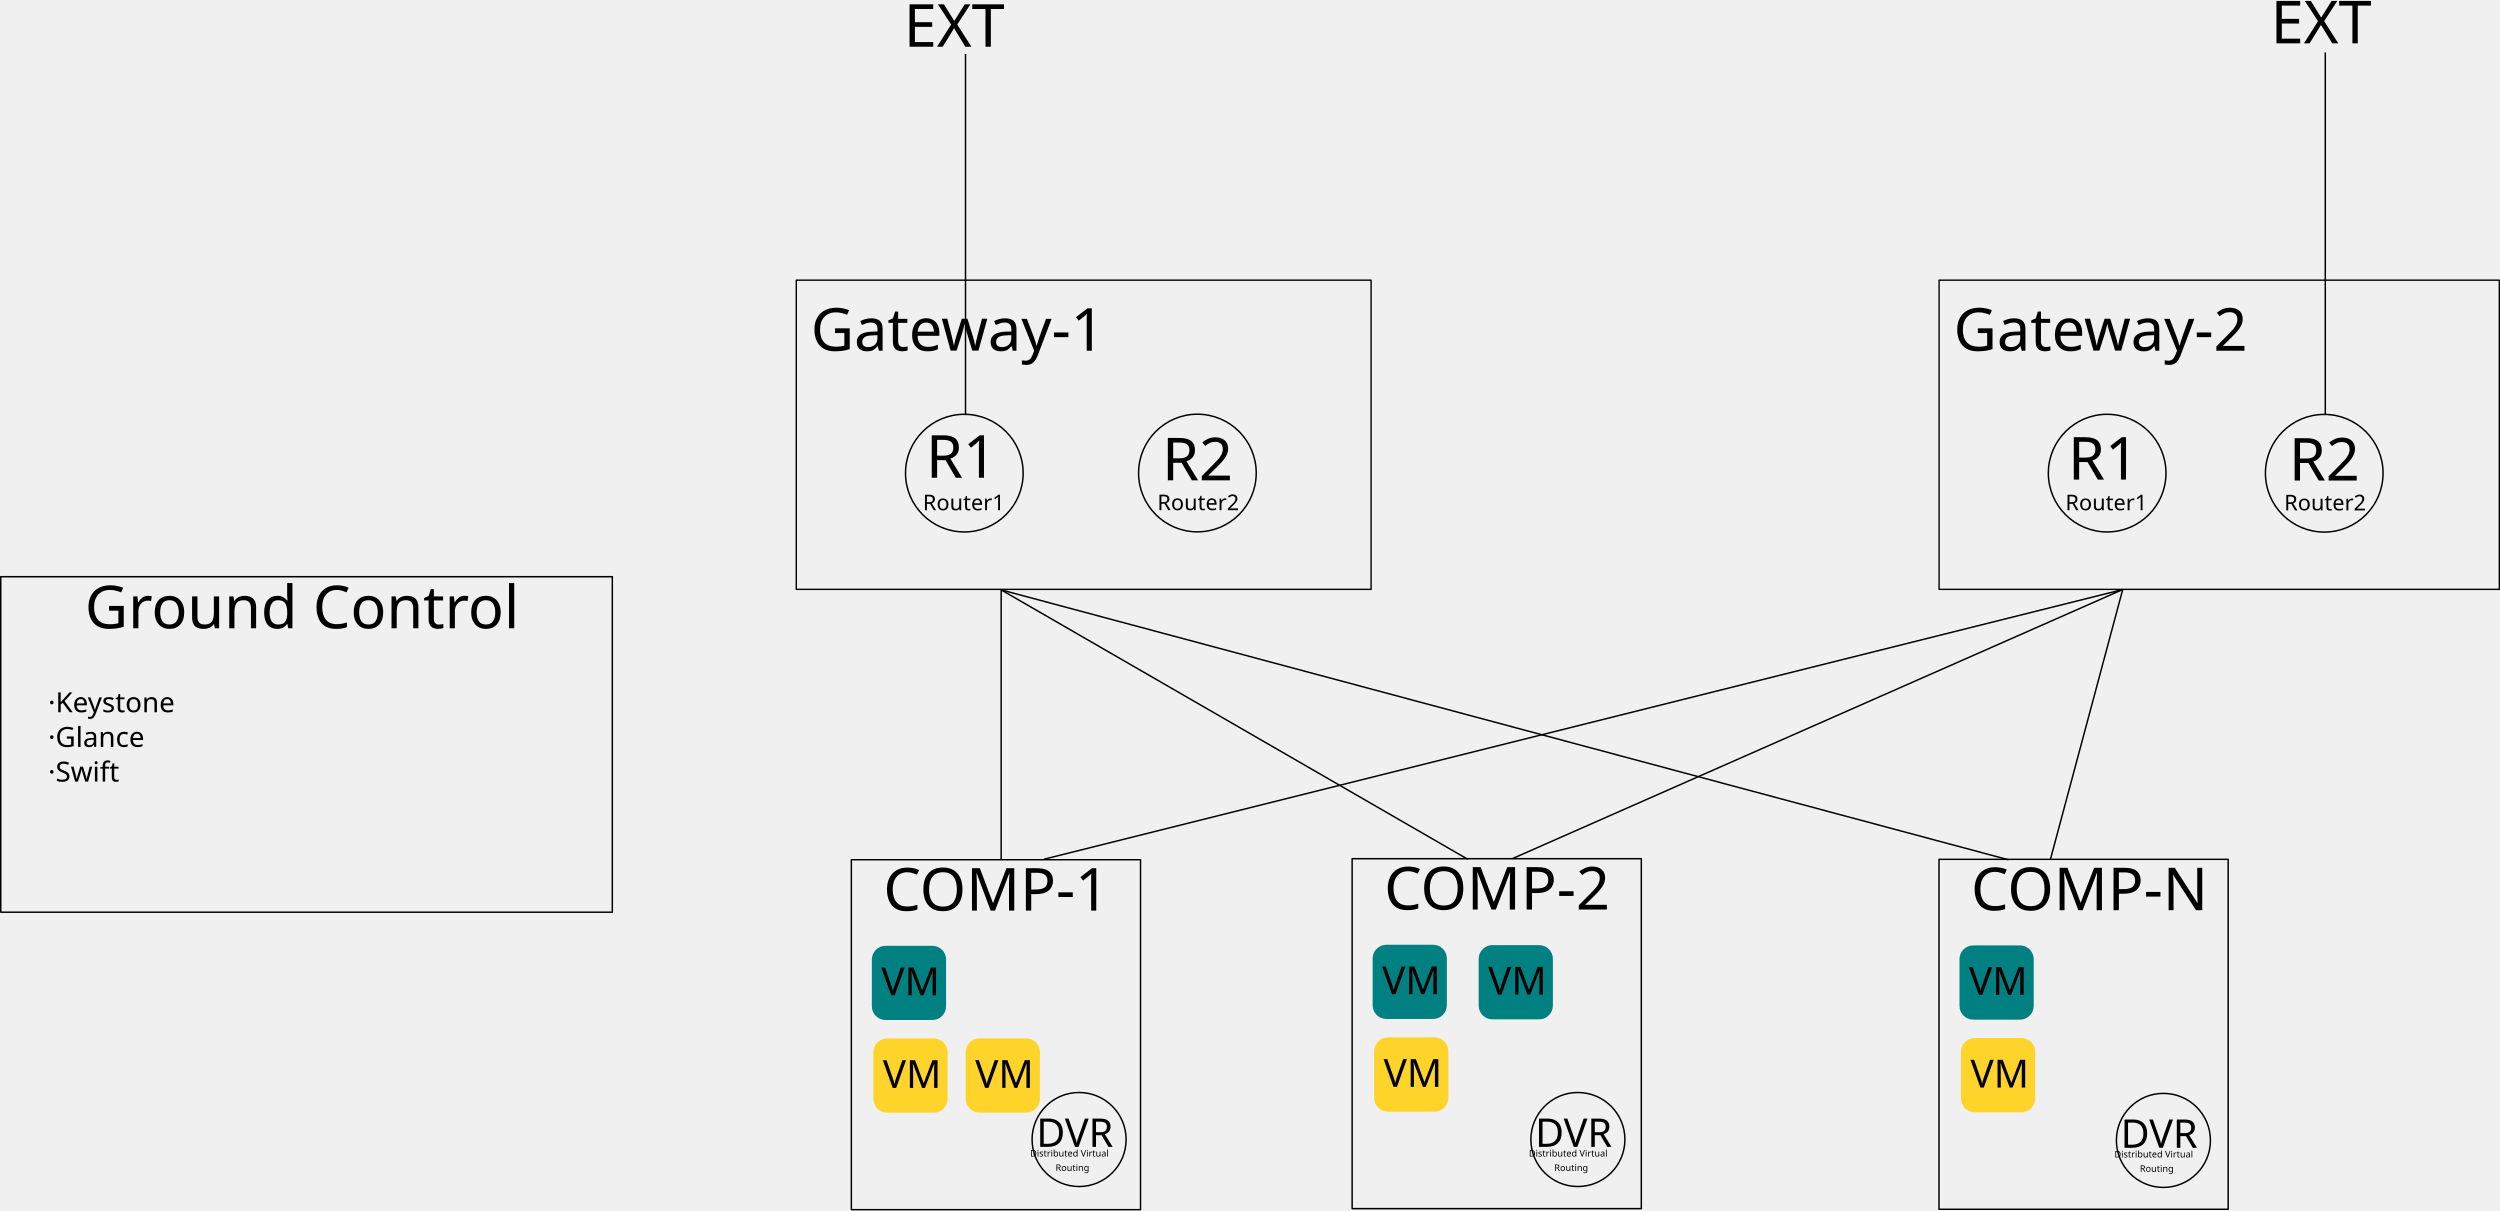
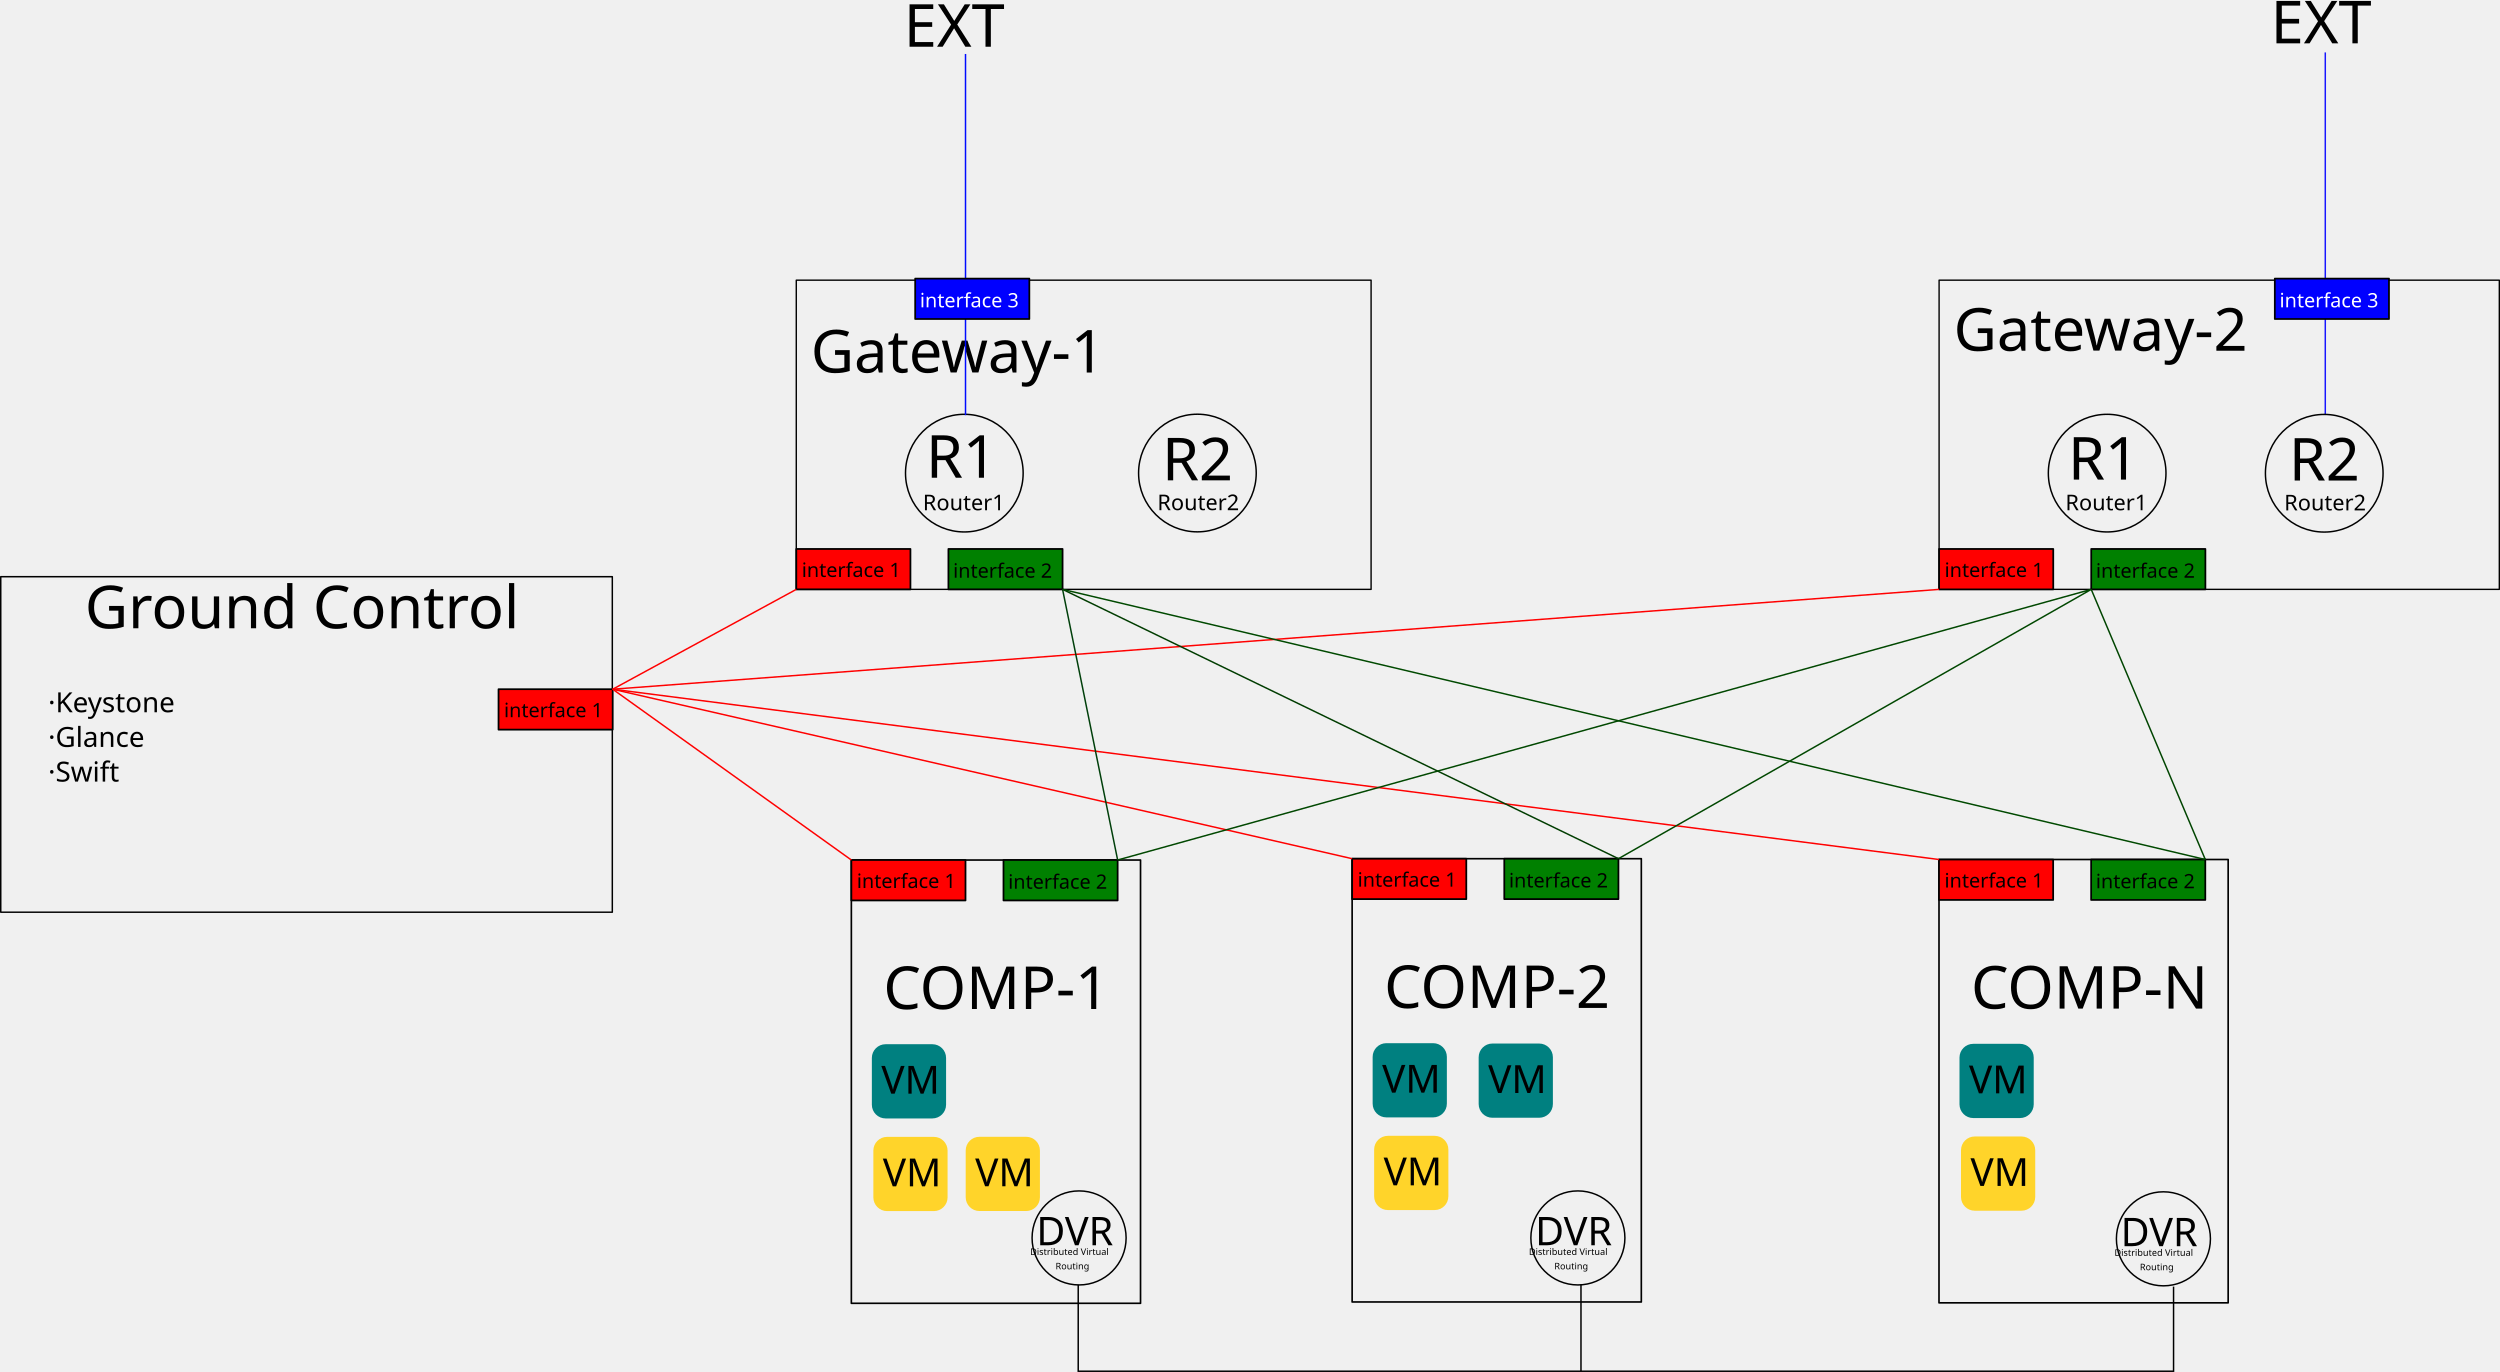
- <svg xmlns="http://www.w3.org/2000/svg" id="svg910" version="1.1" viewBox="0 0 445.149 215.528" height="215.528mm" width="445.15mm">
+ <svg xmlns="http://www.w3.org/2000/svg" width="445.15mm" height="244.292mm" viewBox="0 0 445.149 244.292" version="1.1" id="svg910">
  <defs id="defs904">
-     <rect id="rect1757" height="29.361" width="62.701" y="56.164" x="246.031" />
+     <rect x="246.031" y="56.164" width="62.701" height="29.361" id="rect1757" />
  </defs>
-   <g transform="translate(147.5913,-81.42073)" id="layer1">
-     <rect ry="0" y="184.108" x="-147.459" height="59.738" width="108.896" id="rect1487" style="fill:none;stroke:#000000;stroke-width:0.265;stroke-linecap:round;stroke-linejoin:round" />
-     <text id="text1519" y="193.294" x="-132.481" style="font-style:normal;font-weight:normal;font-size:10.583px;line-height:1.25;font-family:sans-serif;letter-spacing:0px;word-spacing:0px;fill:#000000;fill-opacity:1;stroke:none;stroke-width:0.265" xml:space="preserve">
-       <tspan style="stroke-width:0.265" y="193.294" x="-132.481" id="tspan1517">Ground Control</tspan>
+   <g id="layer1" transform="translate(147.5913,-81.42073)">
+     <rect style="fill:none;stroke:#000000;stroke-width:0.265;stroke-linecap:round;stroke-linejoin:round" id="rect1487" width="108.896" height="59.738" x="-147.459" y="184.108" ry="0" />
+     <text xml:space="preserve" style="font-style:normal;font-weight:normal;font-size:10.583px;line-height:1.25;font-family:sans-serif;letter-spacing:0px;word-spacing:0px;fill:#000000;fill-opacity:1;stroke:none;stroke-width:0.265" x="-132.481" y="193.294" id="text1519">
+       <tspan id="tspan1517" x="-132.481" y="193.294" style="stroke-width:0.265">Ground Control</tspan>
    </text>
-     <rect ry="0" y="234.505" x="4" height="62.311" width="51.49" id="rect1530" style="fill:none;stroke:#000000;stroke-width:0.265;stroke-linecap:round;stroke-linejoin:round" />
-     <text id="text1534" y="243.562" x="9.705" style="font-style:normal;font-weight:normal;font-size:10.583px;line-height:1.25;font-family:sans-serif;letter-spacing:0px;word-spacing:0px;fill:#000000;fill-opacity:1;stroke:none;stroke-width:0.265" xml:space="preserve">
-       <tspan id="tspan1536" style="stroke-width:0.265" y="243.562" x="9.705">COMP-1</tspan>
+     <rect style="fill:none;stroke:#000000;stroke-width:0.298;stroke-linecap:round;stroke-linejoin:round" id="rect1530" width="51.49" height="78.934" x="4" y="234.554" ry="0" />
+     <text xml:space="preserve" style="font-style:normal;font-weight:normal;font-size:10.583px;line-height:1.25;font-family:sans-serif;letter-spacing:0px;word-spacing:0px;fill:#000000;fill-opacity:1;stroke:none;stroke-width:0.265" x="9.705" y="261.086" id="text1534">
+       <tspan x="9.705" y="261.086" style="stroke-width:0.265" id="tspan1536">COMP-1</tspan>
    </text>
-     <rect ry="2.445" y="249.83" x="7.651" height="13.216" width="13.216" id="rect1540" style="fill:#008080;fill-opacity:1;stroke:none;stroke-width:0.265;stroke-linecap:round;stroke-linejoin:round" />
-     <text id="text1544" y="258.639" x="9.335" style="font-style:normal;font-weight:normal;font-size:6.913px;line-height:1.25;font-family:sans-serif;letter-spacing:0px;word-spacing:0px;fill:#000000;fill-opacity:1;stroke:none;stroke-width:0.173" xml:space="preserve">
-       <tspan style="stroke-width:0.173" y="258.639" x="9.335" id="tspan1542">VM</tspan>
+     <rect style="fill:#008080;fill-opacity:1;stroke:none;stroke-width:0.265;stroke-linecap:round;stroke-linejoin:round" id="rect1540" width="13.216" height="13.216" x="7.651" y="267.354" ry="2.445" />
+     <text xml:space="preserve" style="font-style:normal;font-weight:normal;font-size:6.913px;line-height:1.25;font-family:sans-serif;letter-spacing:0px;word-spacing:0px;fill:#000000;fill-opacity:1;stroke:none;stroke-width:0.173" x="9.335" y="276.163" id="text1544">
+       <tspan id="tspan1542" x="9.335" y="276.163" style="stroke-width:0.173">VM</tspan>
    </text>
-     <rect style="fill:#ffd42a;fill-opacity:1;stroke:none;stroke-width:0.265;stroke-linecap:round;stroke-linejoin:round" id="rect1540-2" width="13.216" height="13.216" x="7.918" y="266.329" ry="2.445" />
-     <text xml:space="preserve" style="font-style:normal;font-weight:normal;font-size:6.913px;line-height:1.25;font-family:sans-serif;letter-spacing:0px;word-spacing:0px;fill:#000000;fill-opacity:1;stroke:none;stroke-width:0.173" x="9.602" y="275.137" id="text1544-9">
-       <tspan id="tspan1542-1" x="9.602" y="275.137" style="stroke-width:0.173">VM</tspan>
+     <rect ry="2.445" y="283.852" x="7.918" height="13.216" width="13.216" id="rect1540-2" style="fill:#ffd42a;fill-opacity:1;stroke:none;stroke-width:0.265;stroke-linecap:round;stroke-linejoin:round" />
+     <text id="text1544-9" y="292.661" x="9.602" style="font-style:normal;font-weight:normal;font-size:6.913px;line-height:1.25;font-family:sans-serif;letter-spacing:0px;word-spacing:0px;fill:#000000;fill-opacity:1;stroke:none;stroke-width:0.173" xml:space="preserve">
+       <tspan style="stroke-width:0.173" y="292.661" x="9.602" id="tspan1542-1">VM</tspan>
    </text>
-     <rect style="fill:none;stroke:#000000;stroke-width:0.265;stroke-linecap:round;stroke-linejoin:round" id="rect1530-7" width="51.49" height="62.311" x="93.17" y="234.319" ry="0" />
-     <text xml:space="preserve" style="font-style:normal;font-weight:normal;font-size:10.583px;line-height:1.25;font-family:sans-serif;letter-spacing:0px;word-spacing:0px;fill:#000000;fill-opacity:1;stroke:none;stroke-width:0.265" x="98.875" y="243.377" id="text1534-0">
-       <tspan x="98.875" y="243.377" style="stroke-width:0.265" id="tspan1536-9">COMP-2</tspan>
+     <rect ry="0" y="234.319" x="93.17" height="78.934" width="51.49" id="rect1530-7" style="fill:none;stroke:#000000;stroke-width:0.298;stroke-linecap:round;stroke-linejoin:round" />
+     <text id="text1534-0" y="260.9" x="98.875" style="font-style:normal;font-weight:normal;font-size:10.583px;line-height:1.25;font-family:sans-serif;letter-spacing:0px;word-spacing:0px;fill:#000000;fill-opacity:1;stroke:none;stroke-width:0.265" xml:space="preserve">
+       <tspan id="tspan1536-9" style="stroke-width:0.265" y="260.9" x="98.875">COMP-2</tspan>
    </text>
-     <rect style="fill:#008080;fill-opacity:1;stroke:none;stroke-width:0.265;stroke-linecap:round;stroke-linejoin:round" id="rect1540-3" width="13.216" height="13.216" x="96.821" y="249.644" ry="2.445" />
-     <text xml:space="preserve" style="font-style:normal;font-weight:normal;font-size:6.913px;line-height:1.25;font-family:sans-serif;letter-spacing:0px;word-spacing:0px;fill:#000000;fill-opacity:1;stroke:none;stroke-width:0.173" x="98.506" y="258.453" id="text1544-6">
-       <tspan id="tspan1542-0" x="98.506" y="258.453" style="stroke-width:0.173">VM</tspan>
+     <rect ry="2.445" y="267.168" x="96.821" height="13.216" width="13.216" id="rect1540-3" style="fill:#008080;fill-opacity:1;stroke:none;stroke-width:0.265;stroke-linecap:round;stroke-linejoin:round" />
+     <text id="text1544-6" y="275.977" x="98.506" style="font-style:normal;font-weight:normal;font-size:6.913px;line-height:1.25;font-family:sans-serif;letter-spacing:0px;word-spacing:0px;fill:#000000;fill-opacity:1;stroke:none;stroke-width:0.173" xml:space="preserve">
+       <tspan style="stroke-width:0.173" y="275.977" x="98.506" id="tspan1542-0">VM</tspan>
    </text>
-     <rect ry="2.445" y="266.143" x="97.088" height="13.216" width="13.216" id="rect1540-2-6" style="fill:#ffd42a;fill-opacity:1;stroke:none;stroke-width:0.265;stroke-linecap:round;stroke-linejoin:round" />
-     <text id="text1544-9-2" y="274.952" x="98.773" style="font-style:normal;font-weight:normal;font-size:6.913px;line-height:1.25;font-family:sans-serif;letter-spacing:0px;word-spacing:0px;fill:#000000;fill-opacity:1;stroke:none;stroke-width:0.173" xml:space="preserve">
-       <tspan style="stroke-width:0.173" y="274.952" x="98.773" id="tspan1542-1-6">VM</tspan>
+     <rect style="fill:#ffd42a;fill-opacity:1;stroke:none;stroke-width:0.265;stroke-linecap:round;stroke-linejoin:round" id="rect1540-2-6" width="13.216" height="13.216" x="97.088" y="283.667" ry="2.445" />
+     <text xml:space="preserve" style="font-style:normal;font-weight:normal;font-size:6.913px;line-height:1.25;font-family:sans-serif;letter-spacing:0px;word-spacing:0px;fill:#000000;fill-opacity:1;stroke:none;stroke-width:0.173" x="98.773" y="292.475" id="text1544-9-2">
+       <tspan id="tspan1542-1-6" x="98.773" y="292.475" style="stroke-width:0.173">VM</tspan>
    </text>
-     <rect style="fill:none;stroke:#000000;stroke-width:0.265;stroke-linecap:round;stroke-linejoin:round" id="rect1530-8" width="51.49" height="62.311" x="197.666" y="234.436" ry="0" />
-     <text xml:space="preserve" style="font-style:normal;font-weight:normal;font-size:10.583px;line-height:1.25;font-family:sans-serif;letter-spacing:0px;word-spacing:0px;fill:#000000;fill-opacity:1;stroke:none;stroke-width:0.265" x="203.371" y="243.493" id="text1534-9">
-       <tspan x="203.371" y="243.493" style="stroke-width:0.265" id="tspan1536-7">COMP-N</tspan>
+     <rect ry="0" y="234.467" x="197.666" height="78.934" width="51.49" id="rect1530-8" style="fill:none;stroke:#000000;stroke-width:0.298;stroke-linecap:round;stroke-linejoin:round" />
+     <text id="text1534-9" y="261.017" x="203.371" style="font-style:normal;font-weight:normal;font-size:10.583px;line-height:1.25;font-family:sans-serif;letter-spacing:0px;word-spacing:0px;fill:#000000;fill-opacity:1;stroke:none;stroke-width:0.265" xml:space="preserve">
+       <tspan id="tspan1536-7" style="stroke-width:0.265" y="261.017" x="203.371">COMP-N</tspan>
    </text>
-     <rect style="fill:#008080;fill-opacity:1;stroke:none;stroke-width:0.265;stroke-linecap:round;stroke-linejoin:round" id="rect1540-36" width="13.216" height="13.216" x="201.317" y="249.761" ry="2.445" />
-     <text xml:space="preserve" style="font-style:normal;font-weight:normal;font-size:6.913px;line-height:1.25;font-family:sans-serif;letter-spacing:0px;word-spacing:0px;fill:#000000;fill-opacity:1;stroke:none;stroke-width:0.173" x="203.002" y="258.57" id="text1544-1">
-       <tspan id="tspan1542-2" x="203.002" y="258.57" style="stroke-width:0.173">VM</tspan>
+     <rect ry="2.445" y="267.285" x="201.317" height="13.216" width="13.216" id="rect1540-36" style="fill:#008080;fill-opacity:1;stroke:none;stroke-width:0.265;stroke-linecap:round;stroke-linejoin:round" />
+     <text id="text1544-1" y="276.093" x="203.002" style="font-style:normal;font-weight:normal;font-size:6.913px;line-height:1.25;font-family:sans-serif;letter-spacing:0px;word-spacing:0px;fill:#000000;fill-opacity:1;stroke:none;stroke-width:0.173" xml:space="preserve">
+       <tspan style="stroke-width:0.173" y="276.093" x="203.002" id="tspan1542-2">VM</tspan>
    </text>
-     <rect ry="2.445" y="266.26" x="201.584" height="13.216" width="13.216" id="rect1540-2-9" style="fill:#ffd42a;fill-opacity:1;stroke:none;stroke-width:0.265;stroke-linecap:round;stroke-linejoin:round" />
-     <text id="text1544-9-3" y="275.068" x="203.269" style="font-style:normal;font-weight:normal;font-size:6.913px;line-height:1.25;font-family:sans-serif;letter-spacing:0px;word-spacing:0px;fill:#000000;fill-opacity:1;stroke:none;stroke-width:0.173" xml:space="preserve">
-       <tspan style="stroke-width:0.173" y="275.068" x="203.269" id="tspan1542-1-1">VM</tspan>
+     <rect style="fill:#ffd42a;fill-opacity:1;stroke:none;stroke-width:0.265;stroke-linecap:round;stroke-linejoin:round" id="rect1540-2-9" width="13.216" height="13.216" x="201.584" y="283.783" ry="2.445" />
+     <text xml:space="preserve" style="font-style:normal;font-weight:normal;font-size:6.913px;line-height:1.25;font-family:sans-serif;letter-spacing:0px;word-spacing:0px;fill:#000000;fill-opacity:1;stroke:none;stroke-width:0.173" x="203.269" y="292.592" id="text1544-9-3">
+       <tspan id="tspan1542-1-1" x="203.269" y="292.592" style="stroke-width:0.173">VM</tspan>
    </text>
-     <circle r="8.372" cy="284.322" cx="44.552" id="path1657" style="fill:none;fill-opacity:1;stroke:#000000;stroke-width:0.265;stroke-linecap:round;stroke-linejoin:round;stroke-opacity:1" />
-     <text id="text1661" y="285.633" x="36.942" style="font-style:normal;font-weight:normal;font-size:7.053px;line-height:1.25;font-family:sans-serif;letter-spacing:0px;word-spacing:0px;fill:#000000;fill-opacity:1;stroke:none;stroke-width:0.176" xml:space="preserve">
-       <tspan style="stroke-width:0.176" y="285.633" x="36.942" id="tspan1659">DVR</tspan>
+     <circle style="fill:none;fill-opacity:1;stroke:#000000;stroke-width:0.265;stroke-linecap:round;stroke-linejoin:round;stroke-opacity:1" id="path1657" cx="44.552" cy="301.846" r="8.372" />
+     <text xml:space="preserve" style="font-style:normal;font-weight:normal;font-size:7.053px;line-height:1.25;font-family:sans-serif;letter-spacing:0px;word-spacing:0px;fill:#000000;fill-opacity:1;stroke:none;stroke-width:0.176" x="36.942" y="303.157" id="text1661">
+       <tspan id="tspan1659" x="36.942" y="303.157" style="stroke-width:0.176">DVR</tspan>
    </text>
-     <text id="text1665" y="287.356" x="44.698" style="font-style:normal;font-weight:normal;font-size:2.052px;line-height:1.25;font-family:sans-serif;text-align:center;letter-spacing:0px;word-spacing:0px;text-anchor:middle;fill:#000000;fill-opacity:1;stroke:none;stroke-width:0.051" xml:space="preserve">
-       <tspan style="font-size:1.627px;text-align:center;text-anchor:middle;stroke-width:0.051" y="287.356" x="44.698" id="tspan1663">Distributed Virtual</tspan>
-       <tspan id="tspan1667" style="font-size:1.627px;text-align:center;text-anchor:middle;stroke-width:0.051" y="289.921" x="44.698">Routing</tspan>
+     <text xml:space="preserve" style="font-style:normal;font-weight:normal;font-size:2.052px;line-height:1.25;font-family:sans-serif;text-align:center;letter-spacing:0px;word-spacing:0px;text-anchor:middle;fill:#000000;fill-opacity:1;stroke:none;stroke-width:0.051" x="44.698" y="304.88" id="text1665">
+       <tspan id="tspan1663" x="44.698" y="304.88" style="font-size:1.627px;text-align:center;text-anchor:middle;stroke-width:0.051">Distributed Virtual</tspan>
+       <tspan x="44.698" y="307.444" style="font-size:1.627px;text-align:center;text-anchor:middle;stroke-width:0.051" id="tspan1667">Routing</tspan>
    </text>
-     <circle style="fill:none;fill-opacity:1;stroke:#000000;stroke-width:0.265;stroke-linecap:round;stroke-linejoin:round;stroke-opacity:1" id="path1657-0" cx="133.366" cy="284.322" r="8.372" />
-     <text xml:space="preserve" style="font-style:normal;font-weight:normal;font-size:7.053px;line-height:1.25;font-family:sans-serif;letter-spacing:0px;word-spacing:0px;fill:#000000;fill-opacity:1;stroke:none;stroke-width:0.176" x="125.756" y="285.633" id="text1661-3">
-       <tspan id="tspan1659-6" x="125.756" y="285.633" style="stroke-width:0.176">DVR</tspan>
+     <circle r="8.372" cy="301.846" cx="133.366" id="path1657-0" style="fill:none;fill-opacity:1;stroke:#000000;stroke-width:0.265;stroke-linecap:round;stroke-linejoin:round;stroke-opacity:1" />
+     <text id="text1661-3" y="303.157" x="125.756" style="font-style:normal;font-weight:normal;font-size:7.053px;line-height:1.25;font-family:sans-serif;letter-spacing:0px;word-spacing:0px;fill:#000000;fill-opacity:1;stroke:none;stroke-width:0.176" xml:space="preserve">
+       <tspan style="stroke-width:0.176" y="303.157" x="125.756" id="tspan1659-6">DVR</tspan>
    </text>
-     <text xml:space="preserve" style="font-style:normal;font-weight:normal;font-size:2.052px;line-height:1.25;font-family:sans-serif;text-align:center;letter-spacing:0px;word-spacing:0px;text-anchor:middle;fill:#000000;fill-opacity:1;stroke:none;stroke-width:0.051" x="133.513" y="287.356" id="text1665-1">
-       <tspan id="tspan1663-0" x="133.513" y="287.356" style="font-size:1.627px;text-align:center;text-anchor:middle;stroke-width:0.051">Distributed Virtual</tspan>
-       <tspan x="133.513" y="289.921" style="font-size:1.627px;text-align:center;text-anchor:middle;stroke-width:0.051" id="tspan1667-6">Routing</tspan>
+     <text id="text1665-1" y="304.88" x="133.513" style="font-style:normal;font-weight:normal;font-size:2.052px;line-height:1.25;font-family:sans-serif;text-align:center;letter-spacing:0px;word-spacing:0px;text-anchor:middle;fill:#000000;fill-opacity:1;stroke:none;stroke-width:0.051" xml:space="preserve">
+       <tspan style="font-size:1.627px;text-align:center;text-anchor:middle;stroke-width:0.051" y="304.88" x="133.513" id="tspan1663-0">Distributed Virtual</tspan>
+       <tspan id="tspan1667-6" style="font-size:1.627px;text-align:center;text-anchor:middle;stroke-width:0.051" y="307.444" x="133.513">Routing</tspan>
    </text>
-     <circle style="fill:none;fill-opacity:1;stroke:#000000;stroke-width:0.265;stroke-linecap:round;stroke-linejoin:round;stroke-opacity:1" id="path1657-3" cx="237.626" cy="284.481" r="8.372" />
-     <text xml:space="preserve" style="font-style:normal;font-weight:normal;font-size:7.053px;line-height:1.25;font-family:sans-serif;letter-spacing:0px;word-spacing:0px;fill:#000000;fill-opacity:1;stroke:none;stroke-width:0.176" x="230.016" y="285.793" id="text1661-2">
-       <tspan id="tspan1659-0" x="230.016" y="285.793" style="stroke-width:0.176">DVR</tspan>
+     <circle r="8.372" cy="302.005" cx="237.626" id="path1657-3" style="fill:none;fill-opacity:1;stroke:#000000;stroke-width:0.265;stroke-linecap:round;stroke-linejoin:round;stroke-opacity:1" />
+     <text id="text1661-2" y="303.317" x="230.016" style="font-style:normal;font-weight:normal;font-size:7.053px;line-height:1.25;font-family:sans-serif;letter-spacing:0px;word-spacing:0px;fill:#000000;fill-opacity:1;stroke:none;stroke-width:0.176" xml:space="preserve">
+       <tspan style="stroke-width:0.176" y="303.317" x="230.016" id="tspan1659-0">DVR</tspan>
    </text>
-     <text xml:space="preserve" style="font-style:normal;font-weight:normal;font-size:2.052px;line-height:1.25;font-family:sans-serif;text-align:center;letter-spacing:0px;word-spacing:0px;text-anchor:middle;fill:#000000;fill-opacity:1;stroke:none;stroke-width:0.051" x="237.773" y="287.515" id="text1665-6">
-       <tspan id="tspan1663-1" x="237.773" y="287.515" style="font-size:1.627px;text-align:center;text-anchor:middle;stroke-width:0.051">Distributed Virtual</tspan>
-       <tspan x="237.773" y="290.08" style="font-size:1.627px;text-align:center;text-anchor:middle;stroke-width:0.051" id="tspan1667-5">Routing</tspan>
+     <text id="text1665-6" y="305.039" x="237.773" style="font-style:normal;font-weight:normal;font-size:2.052px;line-height:1.25;font-family:sans-serif;text-align:center;letter-spacing:0px;word-spacing:0px;text-anchor:middle;fill:#000000;fill-opacity:1;stroke:none;stroke-width:0.051" xml:space="preserve">
+       <tspan style="font-size:1.627px;text-align:center;text-anchor:middle;stroke-width:0.051" y="305.039" x="237.773" id="tspan1663-1">Distributed Virtual</tspan>
+       <tspan id="tspan1667-5" style="font-size:1.627px;text-align:center;text-anchor:middle;stroke-width:0.051" y="307.604" x="237.773">Routing</tspan>
    </text>
-     <text id="text1747" y="208.24" x="-139.033" style="font-style:normal;font-weight:normal;font-size:4.939px;line-height:1.25;font-family:sans-serif;letter-spacing:0px;word-spacing:0px;fill:#000000;fill-opacity:1;stroke:none;stroke-width:0.265" xml:space="preserve">
-       <tspan style="font-size:4.939px;stroke-width:0.265" y="208.24" x="-139.033" id="tspan1745">·Keystone</tspan>
-       <tspan id="tspan1749" style="font-size:4.939px;stroke-width:0.265" y="214.413" x="-139.033">·Glance</tspan>
-       <tspan id="tspan1751" style="font-size:4.939px;stroke-width:0.265" y="220.587" x="-139.033">·Swift</tspan>
+     <text xml:space="preserve" style="font-style:normal;font-weight:normal;font-size:4.939px;line-height:1.25;font-family:sans-serif;letter-spacing:0px;word-spacing:0px;fill:#000000;fill-opacity:1;stroke:none;stroke-width:0.265" x="-139.033" y="208.24" id="text1747">
+       <tspan id="tspan1745" x="-139.033" y="208.24" style="font-size:4.939px;stroke-width:0.265">·Keystone</tspan>
+       <tspan x="-139.033" y="214.413" style="font-size:4.939px;stroke-width:0.265" id="tspan1749">·Glance</tspan>
+       <tspan x="-139.033" y="220.587" style="font-size:4.939px;stroke-width:0.265" id="tspan1751">·Swift</tspan>
    </text>
-     <text style="font-style:normal;font-weight:normal;font-size:10.583px;line-height:1.25;font-family:sans-serif;letter-spacing:0px;word-spacing:0px;white-space:pre;shape-inside:url(#rect1757);fill:#000000;fill-opacity:1;stroke:none;" id="text1755" xml:space="preserve" />
-     <text id="text1763" y="89.136" x="256.723" style="font-style:normal;font-weight:normal;font-size:10.583px;line-height:1.25;font-family:sans-serif;letter-spacing:0px;word-spacing:0px;fill:#000000;fill-opacity:1;stroke:none;stroke-width:0.265" xml:space="preserve">
-       <tspan style="stroke-width:0.265" y="89.136" x="256.723" id="tspan1761">EXT</tspan>
+     <text xml:space="preserve" id="text1755" style="font-style:normal;font-weight:normal;font-size:10.583px;line-height:1.25;font-family:sans-serif;letter-spacing:0px;word-spacing:0px;white-space:pre;shape-inside:url(#rect1757);fill:#000000;fill-opacity:1;stroke:none;" />
+     <text xml:space="preserve" style="font-style:normal;font-weight:normal;font-size:10.583px;line-height:1.25;font-family:sans-serif;letter-spacing:0px;word-spacing:0px;fill:#000000;fill-opacity:1;stroke:none;stroke-width:0.265" x="256.723" y="89.136" id="text1763">
+       <tspan id="tspan1761" x="256.723" y="89.136" style="stroke-width:0.265">EXT</tspan>
    </text>
-     <rect ry="2.445" y="249.709" x="115.699" height="13.216" width="13.216" id="rect1540-3-5" style="fill:#008080;fill-opacity:1;stroke:none;stroke-width:0.265;stroke-linecap:round;stroke-linejoin:round" />
-     <text id="text1544-6-4" y="258.518" x="117.383" style="font-style:normal;font-weight:normal;font-size:6.913px;line-height:1.25;font-family:sans-serif;letter-spacing:0px;word-spacing:0px;fill:#000000;fill-opacity:1;stroke:none;stroke-width:0.173" xml:space="preserve">
-       <tspan style="stroke-width:0.173" y="258.518" x="117.383" id="tspan1542-0-7">VM</tspan>
+     <rect style="fill:#008080;fill-opacity:1;stroke:none;stroke-width:0.265;stroke-linecap:round;stroke-linejoin:round" id="rect1540-3-5" width="13.216" height="13.216" x="115.699" y="267.233" ry="2.445" />
+     <text xml:space="preserve" style="font-style:normal;font-weight:normal;font-size:6.913px;line-height:1.25;font-family:sans-serif;letter-spacing:0px;word-spacing:0px;fill:#000000;fill-opacity:1;stroke:none;stroke-width:0.173" x="117.383" y="276.042" id="text1544-6-4">
+       <tspan id="tspan1542-0-7" x="117.383" y="276.042" style="stroke-width:0.173">VM</tspan>
    </text>
-     <rect ry="2.445" y="266.315" x="24.361" height="13.216" width="13.216" id="rect1540-2-65" style="fill:#ffd42a;fill-opacity:1;stroke:none;stroke-width:0.265;stroke-linecap:round;stroke-linejoin:round" />
-     <text id="text1544-9-6" y="275.123" x="26.045" style="font-style:normal;font-weight:normal;font-size:6.913px;line-height:1.25;font-family:sans-serif;letter-spacing:0px;word-spacing:0px;fill:#000000;fill-opacity:1;stroke:none;stroke-width:0.173" xml:space="preserve">
-       <tspan style="stroke-width:0.173" y="275.123" x="26.045" id="tspan1542-1-9">VM</tspan>
+     <rect style="fill:#ffd42a;fill-opacity:1;stroke:none;stroke-width:0.265;stroke-linecap:round;stroke-linejoin:round" id="rect1540-2-65" width="13.216" height="13.216" x="24.361" y="283.838" ry="2.445" />
+     <text xml:space="preserve" style="font-style:normal;font-weight:normal;font-size:6.913px;line-height:1.25;font-family:sans-serif;letter-spacing:0px;word-spacing:0px;fill:#000000;fill-opacity:1;stroke:none;stroke-width:0.173" x="26.045" y="292.647" id="text1544-9-6">
+       <tspan id="tspan1542-1-9" x="26.045" y="292.647" style="stroke-width:0.173">VM</tspan>
    </text>
-     <rect ry="0" y="131.306" x="-5.806" height="55.059" width="102.351" id="rect1883" style="fill:none;fill-opacity:1;stroke:#000000;stroke-width:0.251;stroke-linecap:round;stroke-linejoin:round;stroke-opacity:1" />
-     <text id="text1887" y="143.868" x="-3.216" style="font-style:normal;font-weight:normal;font-size:10.583px;line-height:1.25;font-family:sans-serif;letter-spacing:0px;word-spacing:0px;fill:#000000;fill-opacity:1;stroke:none;stroke-width:0.265" xml:space="preserve">
-       <tspan id="tspan1889" style="stroke-width:0.265" y="143.868" x="-3.216">Gateway-1</tspan>
+     <rect style="fill:none;fill-opacity:1;stroke:#000000;stroke-width:0.251;stroke-linecap:round;stroke-linejoin:round;stroke-opacity:1" id="rect1883" width="102.351" height="55.059" x="-5.806" y="131.306" ry="0" />
+     <text xml:space="preserve" style="font-style:normal;font-weight:normal;font-size:10.583px;line-height:1.25;font-family:sans-serif;letter-spacing:0px;word-spacing:0px;fill:#000000;fill-opacity:1;stroke:none;stroke-width:0.265" x="-3.216" y="147.754" id="text1887">
+       <tspan x="-3.216" y="147.754" style="stroke-width:0.265" id="tspan1889">Gateway-1</tspan>
    </text>
-     <circle r="10.474" cy="165.666" cx="24.117" id="path1893" style="fill:none;fill-opacity:1;stroke:#000000;stroke-width:0.265;stroke-linecap:round;stroke-linejoin:round;stroke-opacity:1" />
-     <text id="text1897" y="166.482" x="17.286" style="font-style:normal;font-weight:normal;font-size:10.583px;line-height:1.25;font-family:sans-serif;letter-spacing:0px;word-spacing:0px;fill:#000000;fill-opacity:1;stroke:none;stroke-width:0.265" xml:space="preserve">
-       <tspan style="stroke-width:0.265" y="166.482" x="17.286" id="tspan1895">R1</tspan>
+     <circle style="fill:none;fill-opacity:1;stroke:#000000;stroke-width:0.265;stroke-linecap:round;stroke-linejoin:round;stroke-opacity:1" id="path1893" cx="24.117" cy="165.666" r="10.474" />
+     <text xml:space="preserve" style="font-style:normal;font-weight:normal;font-size:10.583px;line-height:1.25;font-family:sans-serif;letter-spacing:0px;word-spacing:0px;fill:#000000;fill-opacity:1;stroke:none;stroke-width:0.265" x="17.286" y="166.482" id="text1897">
+       <tspan id="tspan1895" x="17.286" y="166.482" style="stroke-width:0.265">R1</tspan>
    </text>
-     <text id="text1901" y="172.28" x="16.736" style="font-style:normal;font-weight:normal;font-size:3.881px;line-height:1.25;font-family:sans-serif;letter-spacing:0px;word-spacing:0px;fill:#000000;fill-opacity:1;stroke:none;stroke-width:0.265" xml:space="preserve">
-       <tspan style="font-size:3.881px;stroke-width:0.265" y="172.28" x="16.736" id="tspan1899">Router1</tspan>
+     <text xml:space="preserve" style="font-style:normal;font-weight:normal;font-size:3.881px;line-height:1.25;font-family:sans-serif;letter-spacing:0px;word-spacing:0px;fill:#000000;fill-opacity:1;stroke:none;stroke-width:0.265" x="16.736" y="172.28" id="text1901">
+       <tspan id="tspan1899" x="16.736" y="172.28" style="font-size:3.881px;stroke-width:0.265">Router1</tspan>
    </text>
-     <rect style="fill:none;fill-opacity:1;stroke:#000000;stroke-width:0.247;stroke-linecap:round;stroke-linejoin:round;stroke-opacity:1" id="rect1883-3" width="99.752" height="55.063" x="197.683" y="131.304" ry="0" />
-     <text xml:space="preserve" style="font-style:normal;font-weight:normal;font-size:10.583px;line-height:1.25;font-family:sans-serif;letter-spacing:0px;word-spacing:0px;fill:#000000;fill-opacity:1;stroke:none;stroke-width:0.265" x="200.274" y="143.868" id="text1887-6">
-       <tspan x="200.274" y="143.868" style="stroke-width:0.265" id="tspan949">Gateway-2</tspan>
+     <rect ry="0" y="131.304" x="197.683" height="55.063" width="99.752" id="rect1883-3" style="fill:none;fill-opacity:1;stroke:#000000;stroke-width:0.247;stroke-linecap:round;stroke-linejoin:round;stroke-opacity:1" />
+     <text id="text1887-6" y="143.868" x="200.274" style="font-style:normal;font-weight:normal;font-size:10.583px;line-height:1.25;font-family:sans-serif;letter-spacing:0px;word-spacing:0px;fill:#000000;fill-opacity:1;stroke:none;stroke-width:0.265" xml:space="preserve">
+       <tspan id="tspan949" style="stroke-width:0.265" y="143.868" x="200.274">Gateway-2</tspan>
    </text>
-     <circle style="fill:none;fill-opacity:1;stroke:#000000;stroke-width:0.265;stroke-linecap:round;stroke-linejoin:round;stroke-opacity:1" id="path1893-5" cx="227.608" cy="165.666" r="10.474" />
-     <text xml:space="preserve" style="font-style:normal;font-weight:normal;font-size:10.583px;line-height:1.25;font-family:sans-serif;letter-spacing:0px;word-spacing:0px;fill:#000000;fill-opacity:1;stroke:none;stroke-width:0.265" x="220.637" y="166.821" id="text1897-3">
-       <tspan id="tspan1895-5" x="220.637" y="166.821" style="stroke-width:0.265">R1</tspan>
+     <circle r="10.474" cy="165.666" cx="227.608" id="path1893-5" style="fill:none;fill-opacity:1;stroke:#000000;stroke-width:0.265;stroke-linecap:round;stroke-linejoin:round;stroke-opacity:1" />
+     <text id="text1897-3" y="166.821" x="220.637" style="font-style:normal;font-weight:normal;font-size:10.583px;line-height:1.25;font-family:sans-serif;letter-spacing:0px;word-spacing:0px;fill:#000000;fill-opacity:1;stroke:none;stroke-width:0.265" xml:space="preserve">
+       <tspan style="stroke-width:0.265" y="166.821" x="220.637" id="tspan1895-5">R1</tspan>
    </text>
-     <text xml:space="preserve" style="font-style:normal;font-weight:normal;font-size:3.881px;line-height:1.25;font-family:sans-serif;letter-spacing:0px;word-spacing:0px;fill:#000000;fill-opacity:1;stroke:none;stroke-width:0.265" x="220.174" y="172.28" id="text1901-6">
-       <tspan id="tspan1899-2" x="220.174" y="172.28" style="font-size:3.881px;stroke-width:0.265">Router1</tspan>
+     <text id="text1901-6" y="172.28" x="220.174" style="font-style:normal;font-weight:normal;font-size:3.881px;line-height:1.25;font-family:sans-serif;letter-spacing:0px;word-spacing:0px;fill:#000000;fill-opacity:1;stroke:none;stroke-width:0.265" xml:space="preserve">
+       <tspan style="font-size:3.881px;stroke-width:0.265" y="172.28" x="220.174" id="tspan1899-2">Router1</tspan>
    </text>
-     <path id="path923" d="m 30.676,234.475 v -48.019 l 83.08,47.966" style="fill:none;stroke:#000000;stroke-width:0.265px;stroke-linecap:butt;stroke-linejoin:miter;stroke-opacity:1" />
-     <path id="path925" d="M 30.676,186.456 210.036,234.516" style="fill:none;stroke:#000000;stroke-width:0.265px;stroke-linecap:butt;stroke-linejoin:miter;stroke-opacity:1" />
-     <path style="fill:none;stroke:#000000;stroke-width:0.265px;stroke-linecap:butt;stroke-linejoin:miter;stroke-opacity:1" d="m 38.301,234.41 192.078,-48.019 -108.785,47.966" id="path923-7" />
-     <path style="fill:none;stroke:#000000;stroke-width:0.265px;stroke-linecap:butt;stroke-linejoin:miter;stroke-opacity:1" d="m 230.379,186.39 -12.877,48.06" id="path925-5" />
-     <path id="path951" d="M 24.328,155.347 V 91.031" style="fill:none;stroke:#000000;stroke-width:0.265px;stroke-linecap:butt;stroke-linejoin:miter;stroke-opacity:1" />
-     <path id="path953" d="M 266.449,155.242 V 90.755" style="fill:none;stroke:#000000;stroke-width:0.265px;stroke-linecap:butt;stroke-linejoin:miter;stroke-opacity:1" />
-     <text xml:space="preserve" style="font-style:normal;font-weight:normal;font-size:10.583px;line-height:1.25;font-family:sans-serif;letter-spacing:0px;word-spacing:0px;fill:#000000;fill-opacity:1;stroke:none;stroke-width:0.265" x="13.333" y="89.741" id="text1763-3">
-       <tspan id="tspan1761-5" x="13.333" y="89.741" style="stroke-width:0.265">EXT</tspan>
+     <path style="fill:none;stroke:#000bff;stroke-width:0.265px;stroke-linecap:butt;stroke-linejoin:miter;stroke-opacity:1" d="M 24.328,155.347 V 91.031" id="path951" />
+     <path style="fill:none;stroke:#1817ff;stroke-width:0.265px;stroke-linecap:butt;stroke-linejoin:miter;stroke-opacity:1" d="M 266.449,155.242 V 90.755" id="path953" />
+     <text id="text1763-3" y="89.741" x="13.333" style="font-style:normal;font-weight:normal;font-size:10.583px;line-height:1.25;font-family:sans-serif;letter-spacing:0px;word-spacing:0px;fill:#000000;fill-opacity:1;stroke:none;stroke-width:0.265" xml:space="preserve">
+       <tspan style="stroke-width:0.265" y="89.741" x="13.333" id="tspan1761-5">EXT</tspan>
    </text>
-     <circle r="10.474" cy="165.687" cx="266.263" id="path1893-5-6" style="fill:none;fill-opacity:1;stroke:#000000;stroke-width:0.265;stroke-linecap:round;stroke-linejoin:round;stroke-opacity:1" />
-     <text id="text1897-3-2" y="166.988" x="259.965" style="font-style:normal;font-weight:normal;font-size:10.583px;line-height:1.25;font-family:sans-serif;letter-spacing:0px;word-spacing:0px;fill:#000000;fill-opacity:1;stroke:none;stroke-width:0.265" xml:space="preserve">
-       <tspan style="stroke-width:0.265" y="166.988" x="259.965" id="tspan1895-5-9">R2</tspan>
+     <circle style="fill:none;fill-opacity:1;stroke:#000000;stroke-width:0.265;stroke-linecap:round;stroke-linejoin:round;stroke-opacity:1" id="path1893-5-6" cx="266.263" cy="165.687" r="10.474" />
+     <text xml:space="preserve" style="font-style:normal;font-weight:normal;font-size:10.583px;line-height:1.25;font-family:sans-serif;letter-spacing:0px;word-spacing:0px;fill:#000000;fill-opacity:1;stroke:none;stroke-width:0.265" x="259.965" y="166.988" id="text1897-3-2">
+       <tspan id="tspan1895-5-9" x="259.965" y="166.988" style="stroke-width:0.265">R2</tspan>
    </text>
-     <text id="text1901-6-1" y="172.301" x="259.133" style="font-style:normal;font-weight:normal;font-size:3.881px;line-height:1.25;font-family:sans-serif;letter-spacing:0px;word-spacing:0px;fill:#000000;fill-opacity:1;stroke:none;stroke-width:0.265" xml:space="preserve">
-       <tspan style="font-size:3.881px;stroke-width:0.265" y="172.301" x="259.133" id="tspan1899-2-2">Router2</tspan>
+     <text xml:space="preserve" style="font-style:normal;font-weight:normal;font-size:3.881px;line-height:1.25;font-family:sans-serif;letter-spacing:0px;word-spacing:0px;fill:#000000;fill-opacity:1;stroke:none;stroke-width:0.265" x="259.133" y="172.301" id="text1901-6-1">
+       <tspan id="tspan1899-2-2" x="259.133" y="172.301" style="font-size:3.881px;stroke-width:0.265">Router2</tspan>
    </text>
-     <circle style="fill:none;fill-opacity:1;stroke:#000000;stroke-width:0.265;stroke-linecap:round;stroke-linejoin:round;stroke-opacity:1" id="path1893-5-6-6" cx="65.618" cy="165.649" r="10.474" />
-     <text xml:space="preserve" style="font-style:normal;font-weight:normal;font-size:10.583px;line-height:1.25;font-family:sans-serif;letter-spacing:0px;word-spacing:0px;fill:#000000;fill-opacity:1;stroke:none;stroke-width:0.265" x="59.32" y="166.95" id="text1897-3-2-2">
-       <tspan id="tspan1895-5-9-6" x="59.32" y="166.95" style="stroke-width:0.265">R2</tspan>
+     <circle r="10.474" cy="165.649" cx="65.618" id="path1893-5-6-6" style="fill:none;fill-opacity:1;stroke:#000000;stroke-width:0.265;stroke-linecap:round;stroke-linejoin:round;stroke-opacity:1" />
+     <text id="text1897-3-2-2" y="166.95" x="59.32" style="font-style:normal;font-weight:normal;font-size:10.583px;line-height:1.25;font-family:sans-serif;letter-spacing:0px;word-spacing:0px;fill:#000000;fill-opacity:1;stroke:none;stroke-width:0.265" xml:space="preserve">
+       <tspan style="stroke-width:0.265" y="166.95" x="59.32" id="tspan1895-5-9-6">R2</tspan>
    </text>
-     <text xml:space="preserve" style="font-style:normal;font-weight:normal;font-size:3.881px;line-height:1.25;font-family:sans-serif;letter-spacing:0px;word-spacing:0px;fill:#000000;fill-opacity:1;stroke:none;stroke-width:0.265" x="58.488" y="172.263" id="text1901-6-1-1">
-       <tspan id="tspan1899-2-2-8" x="58.488" y="172.263" style="font-size:3.881px;stroke-width:0.265">Router2</tspan>
+     <text id="text1901-6-1-1" y="172.263" x="58.488" style="font-style:normal;font-weight:normal;font-size:3.881px;line-height:1.25;font-family:sans-serif;letter-spacing:0px;word-spacing:0px;fill:#000000;fill-opacity:1;stroke:none;stroke-width:0.265" xml:space="preserve">
+       <tspan style="font-size:3.881px;stroke-width:0.265" y="172.263" x="58.488" id="tspan1899-2-2-8">Router2</tspan>
    </text>
+     <rect y="234.554" x="4" height="7.197" width="20.326" id="rect938" style="fill:#ff0000;stroke:#000000;stroke-width:0.315;stroke-linecap:round;stroke-linejoin:round" />
+     <text id="text972" y="239.54" x="4.978" style="font-style:normal;font-weight:normal;font-size:3.528px;line-height:1.25;font-family:sans-serif;letter-spacing:0px;word-spacing:0px;fill:#000000;fill-opacity:1;stroke:none;stroke-width:0.265" xml:space="preserve">
+       <tspan id="tspan974" style="font-size:3.528px;stroke-width:0.265" y="239.54" x="4.978">interface 1</tspan>
+     </text>
+     <rect style="fill:#008000;stroke:#000000;stroke-width:0.315;stroke-linecap:round;stroke-linejoin:round" id="rect938-7" width="20.326" height="7.197" x="31.089" y="234.554" />
+     <text id="text997" y="239.674" x="31.927" style="font-style:normal;font-weight:normal;font-size:3.528px;line-height:1.25;font-family:sans-serif;letter-spacing:0px;word-spacing:0px;fill:#000000;fill-opacity:1;stroke:none;stroke-width:0.265" xml:space="preserve">
+       <tspan style="font-size:3.528px;stroke-width:0.265" y="239.674" x="31.927" id="tspan995">interface 2</tspan>
+     </text>
+     <rect style="fill:#ff0000;stroke:#000000;stroke-width:0.315;stroke-linecap:round;stroke-linejoin:round" id="rect938-5" width="20.326" height="7.197" x="93.17" y="234.319" />
+     <text xml:space="preserve" style="font-style:normal;font-weight:normal;font-size:3.528px;line-height:1.25;font-family:sans-serif;letter-spacing:0px;word-spacing:0px;fill:#000000;fill-opacity:1;stroke:none;stroke-width:0.265" x="94.149" y="239.304" id="text972-3">
+       <tspan x="94.149" y="239.304" style="font-size:3.528px;stroke-width:0.265" id="tspan974-5">interface 1</tspan>
+     </text>
+     <rect y="234.319" x="120.26" height="7.197" width="20.326" id="rect938-7-6" style="fill:#008000;stroke:#000000;stroke-width:0.315;stroke-linecap:round;stroke-linejoin:round" />
+     <text xml:space="preserve" style="font-style:normal;font-weight:normal;font-size:3.528px;line-height:1.25;font-family:sans-serif;letter-spacing:0px;word-spacing:0px;fill:#000000;fill-opacity:1;stroke:none;stroke-width:0.265" x="121.098" y="239.439" id="text997-2">
+       <tspan id="tspan995-9" x="121.098" y="239.439" style="font-size:3.528px;stroke-width:0.265">interface 2</tspan>
+     </text>
+     <rect style="fill:#ff0000;stroke:#000000;stroke-width:0.315;stroke-linecap:round;stroke-linejoin:round" id="rect938-1" width="20.326" height="7.197" x="197.666" y="234.467" />
+     <text xml:space="preserve" style="font-style:normal;font-weight:normal;font-size:3.528px;line-height:1.25;font-family:sans-serif;letter-spacing:0px;word-spacing:0px;fill:#000000;fill-opacity:1;stroke:none;stroke-width:0.265" x="198.645" y="239.452" id="text972-2">
+       <tspan x="198.645" y="239.452" style="font-size:3.528px;stroke-width:0.265" id="tspan974-7">interface 1</tspan>
+     </text>
+     <rect y="234.467" x="224.756" height="7.197" width="20.326" id="rect938-7-0" style="fill:#008000;stroke:#000000;stroke-width:0.315;stroke-linecap:round;stroke-linejoin:round" />
+     <text xml:space="preserve" style="font-style:normal;font-weight:normal;font-size:3.528px;line-height:1.25;font-family:sans-serif;letter-spacing:0px;word-spacing:0px;fill:#000000;fill-opacity:1;stroke:none;stroke-width:0.265" x="225.594" y="239.587" id="text997-9">
+       <tspan id="tspan995-3" x="225.594" y="239.587" style="font-size:3.528px;stroke-width:0.265">interface 2</tspan>
+     </text>
+     <rect style="fill:#ff0000;stroke:#000000;stroke-width:0.315;stroke-linecap:round;stroke-linejoin:round" id="rect938-6" width="20.326" height="7.197" x="-5.806" y="179.168" />
+     <text xml:space="preserve" style="font-style:normal;font-weight:normal;font-size:3.528px;line-height:1.25;font-family:sans-serif;letter-spacing:0px;word-spacing:0px;fill:#000000;fill-opacity:1;stroke:none;stroke-width:0.265" x="-4.828" y="184.153" id="text972-0">
+       <tspan x="-4.828" y="184.153" style="font-size:3.528px;stroke-width:0.265" id="tspan974-6">interface 1</tspan>
+     </text>
+     <rect y="179.168" x="21.283" height="7.197" width="20.326" id="rect938-7-2" style="fill:#008000;stroke:#000000;stroke-width:0.315;stroke-linecap:round;stroke-linejoin:round" />
+     <text xml:space="preserve" style="font-style:normal;font-weight:normal;font-size:3.528px;line-height:1.25;font-family:sans-serif;letter-spacing:0px;word-spacing:0px;fill:#000000;fill-opacity:1;stroke:none;stroke-width:0.265" x="22.121" y="184.288" id="text997-6">
+       <tspan id="tspan995-1" x="22.121" y="184.288" style="font-size:3.528px;stroke-width:0.265">interface 2</tspan>
+     </text>
+     <rect style="fill:#ff0000;stroke:#000000;stroke-width:0.315;stroke-linecap:round;stroke-linejoin:round" id="rect938-8" width="20.326" height="7.197" x="197.683" y="179.17" />
+     <text xml:space="preserve" style="font-style:normal;font-weight:normal;font-size:3.528px;line-height:1.25;font-family:sans-serif;letter-spacing:0px;word-spacing:0px;fill:#000000;fill-opacity:1;stroke:none;stroke-width:0.265" x="198.661" y="184.155" id="text972-7">
+       <tspan x="198.661" y="184.155" style="font-size:3.528px;stroke-width:0.265" id="tspan974-9">interface 1</tspan>
+     </text>
+     <rect y="179.17" x="224.772" height="7.197" width="20.326" id="rect938-7-20" style="fill:#008000;stroke:#000000;stroke-width:0.315;stroke-linecap:round;stroke-linejoin:round" />
+     <text xml:space="preserve" style="font-style:normal;font-weight:normal;font-size:3.528px;line-height:1.25;font-family:sans-serif;letter-spacing:0px;word-spacing:0px;fill:#000000;fill-opacity:1;stroke:none;stroke-width:0.265" x="225.61" y="184.29" id="text997-23">
+       <tspan id="tspan995-7" x="225.61" y="184.29" style="font-size:3.528px;stroke-width:0.265">interface 2</tspan>
+     </text>
+     <rect y="204.142" x="-58.824" height="7.197" width="20.326" id="rect938-6-5" style="fill:#ff0000;stroke:#000000;stroke-width:0.315;stroke-linecap:round;stroke-linejoin:round" />
+     <text id="text972-0-9" y="209.127" x="-57.846" style="font-style:normal;font-weight:normal;font-size:3.528px;line-height:1.25;font-family:sans-serif;letter-spacing:0px;word-spacing:0px;fill:#000000;fill-opacity:1;stroke:none;stroke-width:0.265" xml:space="preserve">
+       <tspan id="tspan974-6-2" style="font-size:3.528px;stroke-width:0.265" y="209.127" x="-57.846">interface 1</tspan>
+     </text>
+     <rect style="fill:#0000ff;stroke:#000000;stroke-width:0.315;stroke-linecap:round;stroke-linejoin:round" id="rect938-7-2-2" width="20.326" height="7.197" x="15.366" y="131.026" />
+     <text id="text997-6-8" y="136.146" x="16.204" style="font-style:normal;font-weight:normal;font-size:3.528px;line-height:1.25;font-family:sans-serif;letter-spacing:0px;word-spacing:0px;fill:#ffffff;fill-opacity:1;stroke:none;stroke-width:0.265" xml:space="preserve">
+       <tspan style="font-size:3.528px;fill:#ffffff;stroke-width:0.265" y="136.146" x="16.204" id="tspan995-1-9">interface 3</tspan>
+     </text>
+     <rect y="131.026" x="257.463" height="7.197" width="20.326" id="rect938-7-2-2-1" style="fill:#0000ff;stroke:#000000;stroke-width:0.315;stroke-linecap:round;stroke-linejoin:round" />
+     <text xml:space="preserve" style="font-style:normal;font-weight:normal;font-size:3.528px;line-height:1.25;font-family:sans-serif;letter-spacing:0px;word-spacing:0px;fill:#ffffff;fill-opacity:1;stroke:none;stroke-width:0.265" x="258.301" y="136.146" id="text997-6-8-2">
+       <tspan id="tspan995-1-9-9" x="258.301" y="136.146" style="font-size:3.528px;fill:#ffffff;stroke-width:0.265">interface 3</tspan>
+     </text>
+     <path id="path1152" d="M -5.806,186.365 -38.498,204.142" style="fill:#ff0000;stroke:#ff0000;stroke-width:0.265px;stroke-linecap:butt;stroke-linejoin:miter;stroke-opacity:1" />
+     <path id="path1154" d="m -38.498,204.142 42.498,30.413" style="fill:none;stroke:#ff0000;stroke-width:0.265px;stroke-linecap:butt;stroke-linejoin:miter;stroke-opacity:1" />
+     <path id="path1156" d="M 93.17,234.319 -38.498,204.142" style="fill:none;stroke:#ff0000;stroke-width:0.265px;stroke-linecap:butt;stroke-linejoin:miter;stroke-opacity:1" />
+     <path id="path1158" d="M 197.666,234.467 -38.498,204.142" style="fill:none;stroke:#ff0000;stroke-width:0.265px;stroke-linecap:butt;stroke-linejoin:miter;stroke-opacity:1" />
+     <path id="path1160" d="M 197.683,186.366 -38.498,204.142" style="fill:none;stroke:#ff0000;stroke-width:0.265px;stroke-linecap:butt;stroke-linejoin:miter;stroke-opacity:1" />
+     <path id="path1162" d="m 41.609,186.365 9.806,48.189" style="fill:none;stroke:#003f0a;stroke-width:0.265px;stroke-linecap:butt;stroke-linejoin:miter;stroke-opacity:1" />
+     <path id="path1164" d="M 140.586,234.319 41.609,186.365" style="fill:none;stroke:#003c00;stroke-width:0.265px;stroke-linecap:butt;stroke-linejoin:miter;stroke-opacity:1" />
+     <path id="path1166" d="M 245.082,234.467 41.609,186.365" style="fill:none;stroke:#004900;stroke-width:0.265px;stroke-linecap:butt;stroke-linejoin:miter;stroke-opacity:1" />
+     <path id="path1168" d="M 51.415,234.554 224.772,186.366 140.586,234.319" style="fill:none;stroke:#004700;stroke-width:0.265px;stroke-linecap:butt;stroke-linejoin:miter;stroke-opacity:1" />
+     <path id="path1170" d="m 224.772,186.366 20.31,48.1" style="fill:none;stroke:#004400;stroke-width:0.265px;stroke-linecap:butt;stroke-linejoin:miter;stroke-opacity:1" />
+     <path id="path1172" d="M 44.396,310.198 V 325.58 H 239.431 v -15.066" style="fill:none;stroke:#000000;stroke-width:0.265px;stroke-linecap:butt;stroke-linejoin:miter;stroke-opacity:1" />
+     <path id="path1174" d="M 133.917,310.158 V 325.555" style="fill:none;stroke:#000000;stroke-width:0.265px;stroke-linecap:butt;stroke-linejoin:miter;stroke-opacity:1" />
  </g>
</svg>
